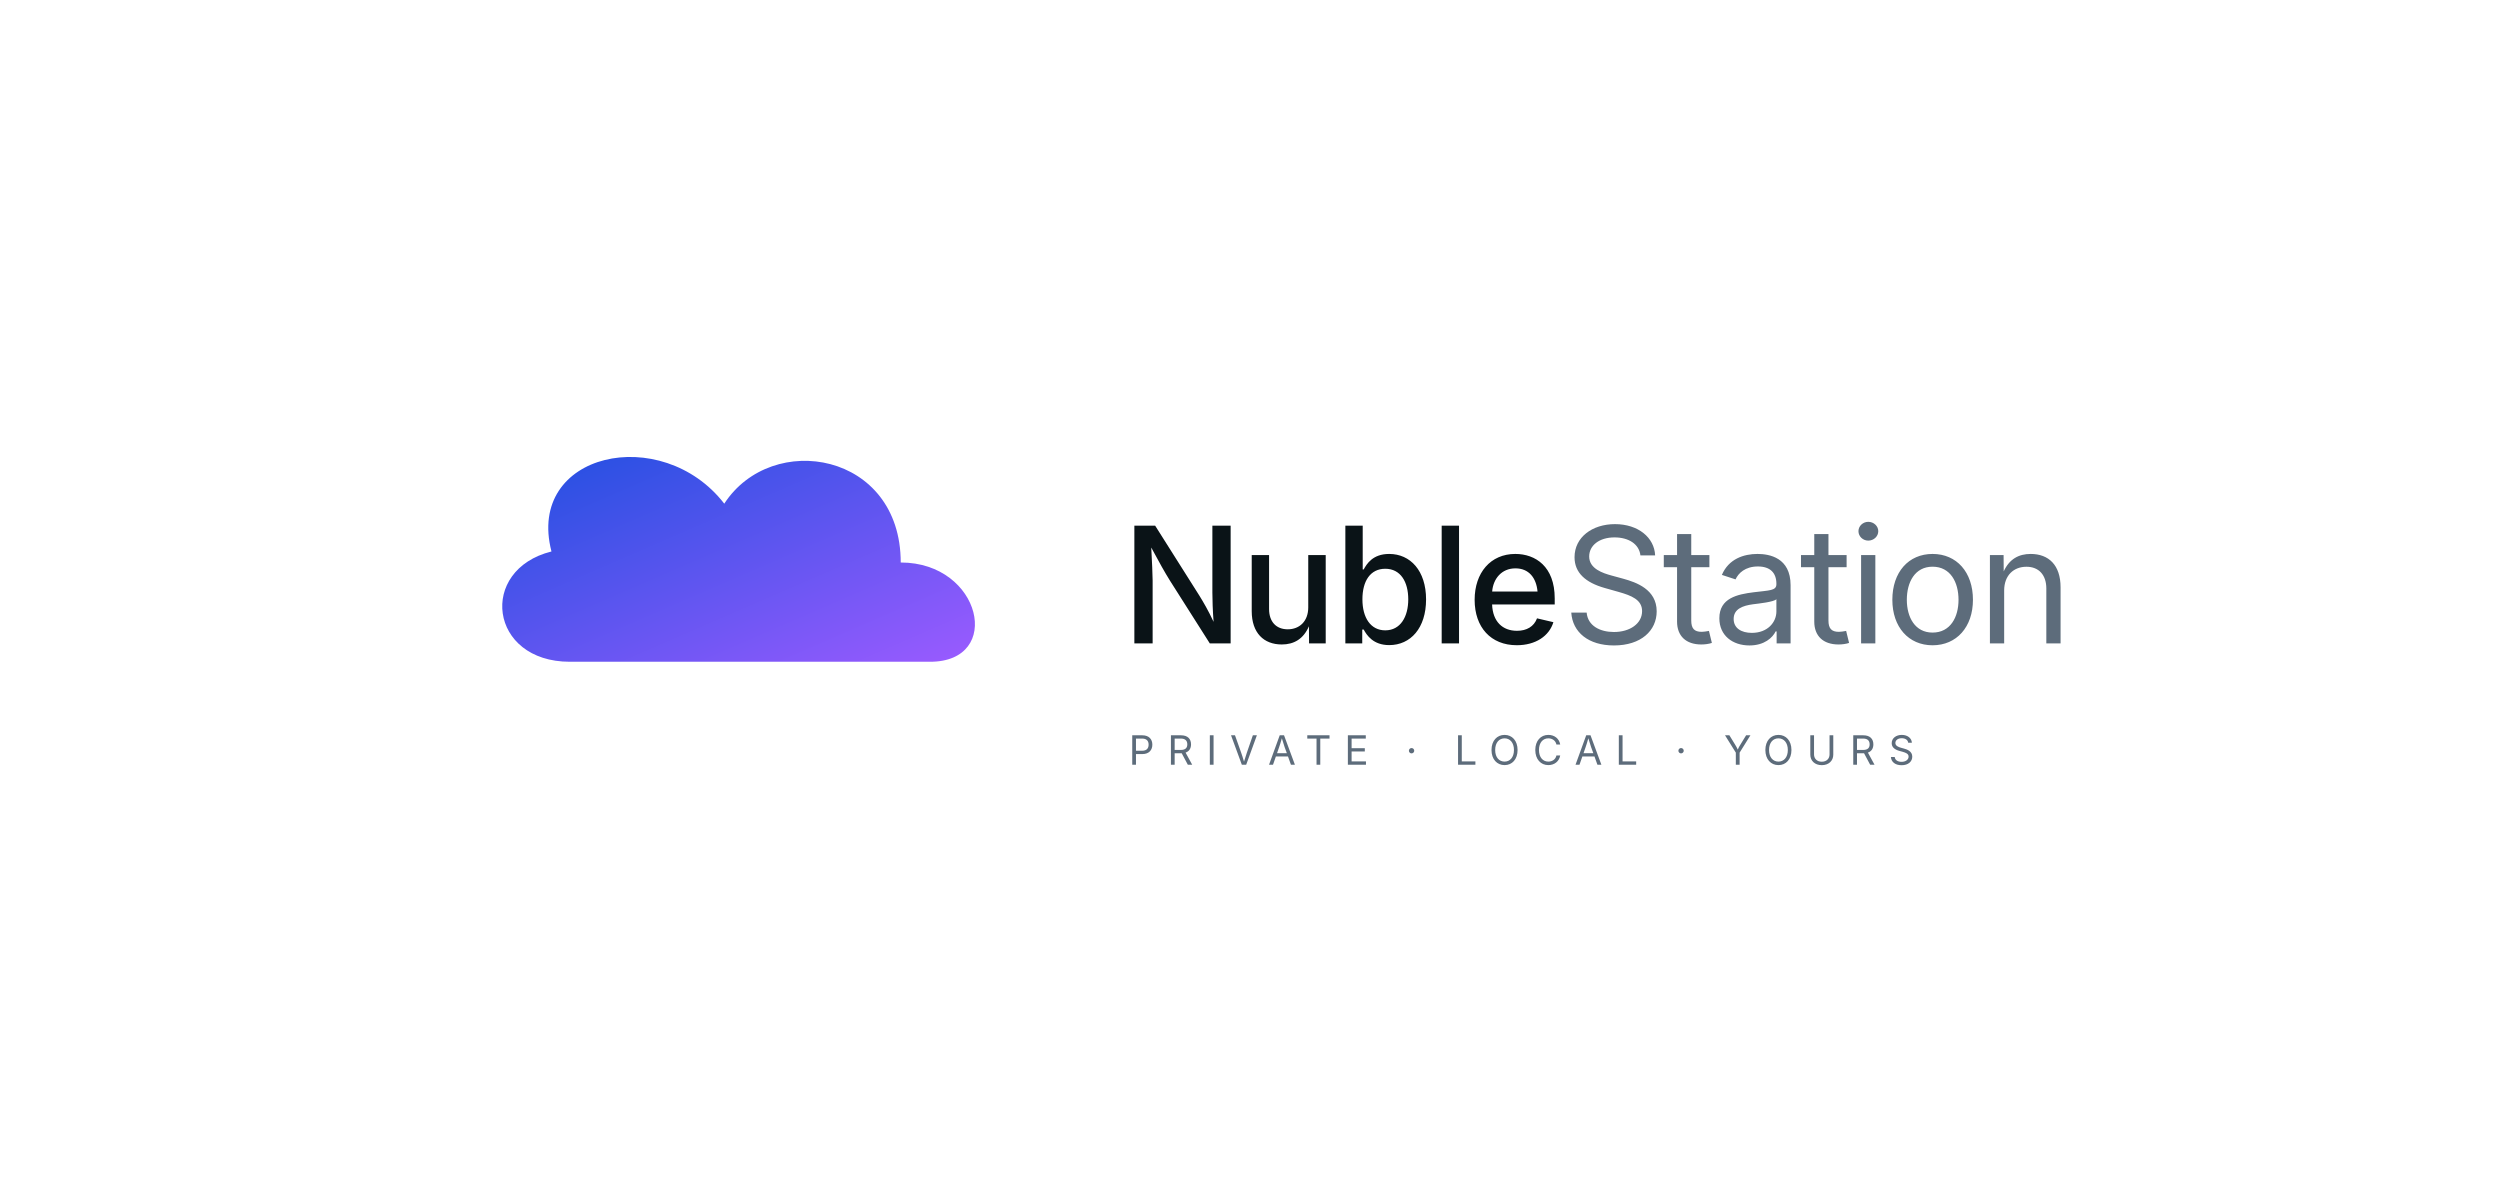
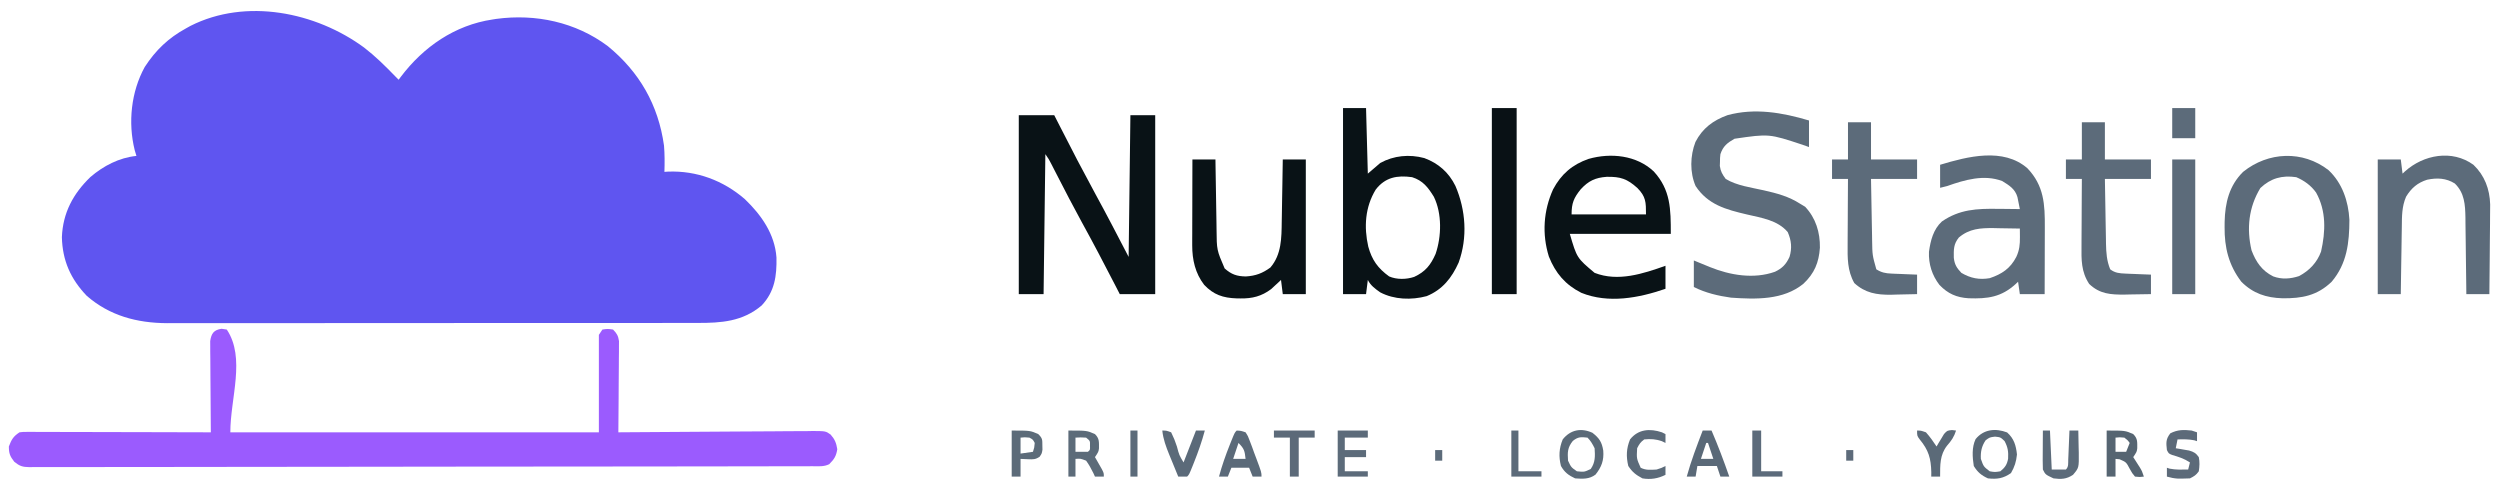
- <svg xmlns="http://www.w3.org/2000/svg" width="680" height="320" viewBox="0 0 680 320">
-   <defs>
-     <linearGradient id="g1" x1="0%" y1="0%" x2="100%" y2="100%">
-       <stop offset="0%" stop-color="#1F4FE0" />
-       <stop offset="100%" stop-color="#9B5BFF" />
-     </linearGradient>
-   </defs>
-   <g transform="translate(125, 105)">
-     <path d="M 30 75 C 8 75, 5 50, 25 45 C 18 18, 55 10, 72 32 C 85 12, 120 18, 120 48 C 142 48, 148 75, 128 75 Z" fill="url(#g1)" />
-     <line x1="5" y1="98" x2="148" y2="98" stroke="url(#g1)" stroke-width="6" stroke-linecap="round" />
-     <line x1="40" y1="78" x2="40" y2="98" stroke="url(#g1)" stroke-width="3" stroke-linecap="round" />
-     <line x1="110" y1="78" x2="110" y2="98" stroke="url(#g1)" stroke-width="3" stroke-linecap="round" />
-   </g>
-   <text x="305" y="175" style="font-family: -apple-system, system-ui, sans-serif; font-size: 44px; font-weight: 500; letter-spacing: -1px; fill: #0a1317;">Nuble<tspan style="font-weight: 400; fill: #5d6c7b;">Station</tspan>
-   </text>
-   <text x="307" y="208" style="font-family: -apple-system, system-ui, sans-serif; font-size: 11px; letter-spacing: 3.5px; fill: #5d6c7b;">PRIVATE · LOCAL · YOURS</text>
+ <svg xmlns="http://www.w3.org/2000/svg" version="1.1" width="1411" height="281">
+   <path d="M0 0 C6.33 4.88 11.913 10.393 17.461 16.133 C18.121 16.793 18.781 17.453 19.461 18.133 C20.08 17.297 20.08 17.297 20.711 16.445 C33.471 -0.416 51.168 -12.702 72.461 -15.867 C73.149 -15.977 73.838 -16.086 74.547 -16.199 C96.77 -19.208 119.385 -14.39 137.461 -0.867 C155.371 13.745 166.009 32.327 169.227 55.297 C169.636 60.245 169.619 65.173 169.461 70.133 C170.153 70.086 170.845 70.04 171.559 69.992 C187.684 69.397 202.65 74.976 214.836 85.508 C224.146 94.456 231.746 105.176 232.699 118.453 C232.902 128.846 231.737 137.662 224.348 145.535 C213.616 154.622 201.582 155.435 188.09 155.394 C186.773 155.397 185.455 155.401 184.097 155.405 C180.464 155.415 176.831 155.413 173.198 155.409 C169.27 155.406 165.342 155.415 161.415 155.423 C153.728 155.436 146.042 155.438 138.356 155.435 C132.105 155.433 125.854 155.435 119.603 155.439 C118.711 155.44 117.82 155.441 116.902 155.441 C115.092 155.442 113.282 155.444 111.471 155.445 C94.506 155.456 77.541 155.454 60.576 155.447 C45.076 155.442 29.576 155.454 14.077 155.473 C-1.859 155.492 -17.795 155.5 -33.731 155.496 C-42.669 155.495 -51.608 155.497 -60.546 155.511 C-68.157 155.523 -75.767 155.524 -83.378 155.512 C-87.256 155.506 -91.134 155.505 -95.013 155.517 C-98.572 155.528 -102.131 155.525 -105.69 155.511 C-107.569 155.507 -109.447 155.518 -111.325 155.529 C-128.251 155.423 -143.628 151.346 -156.539 140.133 C-165.669 130.635 -170.316 120.169 -170.609 106.965 C-170.051 93.223 -164.267 82.492 -154.539 73.07 C-147.15 66.734 -138.265 62.11 -128.539 61.133 C-128.861 60.054 -129.184 58.975 -129.516 57.863 C-133.372 42.338 -131.535 24.878 -123.852 10.945 C-117.674 1.432 -110.492 -5.438 -100.539 -10.867 C-99.71 -11.329 -98.881 -11.79 -98.027 -12.266 C-66.668 -28.113 -27.301 -20.076 0 0 Z " fill="#5F55F0" transform="translate(205.5391,26.86719)" />
+   <path d="M0 0 C0.969 0.144 1.939 0.289 2.938 0.438 C13.668 16.533 4.938 39.093 4.938 58.438 C73.578 58.438 142.218 58.438 212.938 58.438 C212.938 40.288 212.938 22.137 212.938 3.438 C213.597 2.447 214.257 1.458 214.938 0.438 C217.875 0 217.875 0 220.938 0.438 C223.066 2.59 223.869 3.957 224.298 6.969 C224.292 7.919 224.285 8.869 224.278 9.849 C224.278 10.929 224.278 12.01 224.277 13.124 C224.262 14.284 224.246 15.445 224.23 16.641 C224.226 17.834 224.222 19.026 224.218 20.256 C224.201 24.066 224.163 27.877 224.125 31.688 C224.11 34.271 224.096 36.854 224.084 39.438 C224.051 45.771 224.001 52.104 223.938 58.438 C224.541 58.432 225.145 58.426 225.766 58.421 C240.456 58.288 255.145 58.189 269.834 58.127 C276.938 58.096 284.042 58.054 291.145 57.985 C297.999 57.919 304.852 57.884 311.706 57.868 C314.322 57.857 316.939 57.835 319.556 57.803 C323.217 57.76 326.876 57.754 330.538 57.756 C331.623 57.735 332.709 57.713 333.827 57.691 C340.956 57.75 340.956 57.75 343.73 59.694 C346.122 62.394 346.938 64.441 347.5 68 C346.852 71.961 345.75 73.625 342.938 76.438 C339.946 77.933 336.88 77.58 333.599 77.575 C332.446 77.578 332.446 77.578 331.269 77.583 C328.665 77.59 326.061 77.591 323.457 77.591 C321.582 77.595 319.707 77.6 317.832 77.605 C312.659 77.617 307.485 77.622 302.312 77.627 C296.74 77.633 291.169 77.644 285.598 77.655 C272.133 77.68 258.668 77.694 245.204 77.707 C241.403 77.711 237.603 77.715 233.802 77.719 C210.221 77.744 186.64 77.766 163.058 77.779 C157.594 77.782 152.129 77.785 146.664 77.788 C145.985 77.788 145.306 77.788 144.607 77.789 C122.587 77.801 100.567 77.832 78.547 77.874 C55.277 77.917 32.007 77.943 8.737 77.949 C-3.953 77.952 -16.642 77.964 -29.331 77.997 C-40.134 78.025 -50.938 78.036 -61.741 78.025 C-67.257 78.019 -72.772 78.022 -78.288 78.047 C-83.333 78.069 -88.377 78.069 -93.423 78.05 C-95.252 78.047 -97.081 78.053 -98.91 78.068 C-101.39 78.087 -103.867 78.075 -106.347 78.056 C-107.063 78.068 -107.779 78.081 -108.517 78.094 C-112.358 78.028 -113.953 77.526 -116.982 75.082 C-119.415 71.989 -120.062 70.365 -120.062 66.438 C-118.534 62.463 -117.635 60.819 -114.062 58.438 C-112.007 58.191 -112.007 58.191 -109.602 58.197 C-108.232 58.193 -108.232 58.193 -106.835 58.189 C-105.836 58.196 -104.837 58.203 -103.808 58.21 C-102.754 58.21 -101.7 58.21 -100.614 58.21 C-97.124 58.211 -93.635 58.227 -90.145 58.242 C-87.727 58.246 -85.31 58.249 -82.893 58.251 C-76.526 58.258 -70.159 58.278 -63.792 58.3 C-57.297 58.321 -50.802 58.33 -44.307 58.34 C-31.559 58.361 -18.811 58.395 -6.062 58.438 C-6.072 57.436 -6.072 57.436 -6.083 56.414 C-6.149 49.472 -6.194 42.529 -6.227 35.586 C-6.242 32.994 -6.263 30.402 -6.289 27.811 C-6.325 24.087 -6.342 20.364 -6.355 16.641 C-6.371 15.48 -6.386 14.32 -6.402 13.124 C-6.403 12.043 -6.403 10.962 -6.403 9.849 C-6.413 8.423 -6.413 8.423 -6.423 6.969 C-5.803 2.616 -4.379 0.626 0 0 Z " fill="#9B5BFE" transform="translate(125.0625,185.5625)" />
+   <path d="M0 0 C6.6 0 13.2 0 20 0 C21.088 2.127 22.176 4.254 23.297 6.445 C33.085 25.572 33.085 25.572 43.25 44.5 C49.678 56.238 55.826 68.127 62 80 C62.33 53.6 62.66 27.2 63 0 C67.62 0 72.24 0 77 0 C77 33.33 77 66.66 77 101 C70.4 101 63.8 101 57 101 C56.129 99.306 55.257 97.612 54.359 95.867 C48.223 83.969 42.027 72.12 35.564 60.395 C30.733 51.593 26.127 42.676 21.543 33.744 C20.98 32.649 20.416 31.554 19.836 30.426 C19.336 29.45 18.837 28.475 18.322 27.47 C16.975 24.859 16.975 24.859 15 22 C14.67 48.07 14.34 74.14 14 101 C9.38 101 4.76 101 0 101 C0 67.67 0 34.34 0 0 Z " fill="#091216" transform="translate(575,65)" />
+   <path d="M0 0 C4.29 0 8.58 0 13 0 C13.33 12.21 13.66 24.42 14 37 C16.31 35.02 18.62 33.04 21 31 C28.588 26.768 37.506 25.958 45.875 28.215 C53.845 31.16 59.706 36.33 63.445 43.941 C69.301 57.576 70.393 73.069 65.258 87.199 C61.379 95.837 56.151 102.484 47.211 106.141 C38.642 108.434 28.887 108.159 21 104 C18.173 102.02 15.575 100.149 14 97 C13.67 99.64 13.34 102.28 13 105 C8.71 105 4.42 105 0 105 C0 70.35 0 35.7 0 0 Z M18.469 45.984 C12.439 55.87 11.751 67.111 14.25 78.188 C16.325 85.794 19.705 90.41 26 95 C30.325 96.874 35.717 96.761 40.156 95.281 C46.442 92.373 49.472 88.621 52.25 82.312 C55.627 72.422 55.918 59.562 51.27 50.051 C47.968 44.717 45.13 40.95 39 39 C30.59 37.806 23.817 39.054 18.469 45.984 Z " fill="#091216" transform="translate(758,61)" />
+   <path d="M0 0 C0 4.95 0 9.9 0 15 C-1.155 14.588 -2.31 14.175 -3.5 13.75 C-22.548 7.456 -22.548 7.456 -42.062 10.312 C-46.145 12.657 -48.497 14.491 -50 19 C-50.233 21.117 -50.233 21.117 -50.25 23.375 C-50.276 24.125 -50.302 24.875 -50.328 25.648 C-49.898 28.734 -48.868 30.517 -47 33 C-40.699 36.815 -32.55 37.824 -25.438 39.438 C-18.088 41.11 -11.403 42.861 -5 47 C-4.072 47.557 -3.144 48.114 -2.188 48.688 C3.83 55.049 6.299 63.192 6.152 71.82 C5.566 80.212 3.074 86.276 -3.125 92.125 C-14.527 101.488 -30.077 100.956 -44 100 C-51.287 98.987 -58.407 97.297 -65 94 C-65 89.05 -65 84.1 -65 79 C-64.01 79.41 -63.02 79.82 -62 80.242 C-60.667 80.787 -59.333 81.331 -58 81.875 C-57.352 82.144 -56.703 82.414 -56.035 82.691 C-44.56 87.35 -31.176 89.65 -19.188 85.375 C-15.08 83.391 -12.938 81.214 -11 77 C-9.497 72.061 -9.942 67.689 -12 63 C-17.679 56.247 -26.791 54.977 -35.051 53.039 C-46.785 50.285 -57.011 47.575 -64 37 C-67.332 29.322 -67.101 19.912 -64.094 12.129 C-60.116 4.387 -54.087 -0.08 -46 -3 C-30.602 -7.201 -15.033 -4.469 0 0 Z " fill="#5C6B7A" transform="translate(1021,68)" />
+   <path d="M0 0 C9.403 9.88 9.881 20.369 9.816 33.418 C9.815 34.496 9.814 35.573 9.812 36.684 C9.807 40.107 9.794 43.53 9.781 46.953 C9.776 49.282 9.772 51.611 9.768 53.939 C9.757 59.632 9.739 65.324 9.719 71.016 C5.099 71.016 0.479 71.016 -4.281 71.016 C-4.776 67.551 -4.776 67.551 -5.281 64.016 C-5.694 64.414 -6.106 64.812 -6.531 65.223 C-14.71 72.726 -22.416 73.729 -33.203 73.359 C-40.048 72.922 -44.899 70.781 -49.656 65.828 C-53.834 60.398 -55.873 54.003 -55.57 47.125 C-54.699 40.768 -53.108 34.461 -48.281 30.016 C-38.294 23.143 -28.568 22.72 -16.719 22.891 C-15.519 22.9 -14.32 22.909 -13.084 22.918 C-10.15 22.941 -7.215 22.974 -4.281 23.016 C-4.56 21.574 -4.85 20.134 -5.145 18.695 C-5.305 17.893 -5.465 17.091 -5.63 16.265 C-6.976 11.616 -10.28 9.634 -14.219 7.203 C-24.515 3.317 -35.413 6.515 -45.281 10.016 C-46.601 10.346 -47.921 10.676 -49.281 11.016 C-49.281 6.726 -49.281 2.436 -49.281 -1.984 C-33.809 -6.656 -13.65 -11.873 0 0 Z M-38.719 39.078 C-41.713 42.791 -41.622 45.824 -41.555 50.473 C-41.144 54.288 -39.908 56.254 -37.281 59.016 C-32.079 62.076 -27.186 63.024 -21.281 62.016 C-14.41 59.711 -9.616 56.51 -6.281 50.016 C-4.481 46.158 -4.201 43.008 -4.238 38.816 C-4.244 37.917 -4.251 37.018 -4.257 36.091 C-4.265 35.406 -4.273 34.721 -4.281 34.016 C-8.114 33.928 -11.947 33.875 -15.781 33.828 C-16.859 33.803 -17.937 33.778 -19.047 33.752 C-26.539 33.683 -32.769 34.043 -38.719 39.078 Z " fill="#5C6B7A" transform="translate(1144.281,94.98438)" />
+   <path d="M0 0 C9.569 10.456 9.625 21.238 9.625 35.25 C-9.185 35.25 -27.995 35.25 -47.375 35.25 C-43.377 48.854 -43.377 48.854 -33.375 57.25 C-20.199 62.417 -6.076 57.771 6.625 53.25 C6.625 57.54 6.625 61.83 6.625 66.25 C-8.41 71.429 -25.56 74.704 -40.898 68.504 C-49.894 63.95 -55.456 57.445 -59.188 48.062 C-63.134 35.393 -62.267 22.183 -56.812 10.125 C-52.251 1.533 -45.957 -3.881 -36.77 -7.07 C-24.218 -10.633 -9.753 -9.159 0 0 Z M-41.25 10.125 C-45.149 14.984 -46.375 17.911 -46.375 24.25 C-32.515 24.25 -18.655 24.25 -4.375 24.25 C-4.375 17.325 -4.425 14.23 -9.25 9.355 C-15.014 4.153 -18.772 2.924 -26.527 3.047 C-32.984 3.507 -36.861 5.339 -41.25 10.125 Z " fill="#091216" transform="translate(933.375,96.75)" />
+   <path d="M0 0 C7.785 7.288 11.239 17.553 11.812 28 C11.787 40.937 10.46 52.787 1.812 63 C-6.336 70.873 -14.989 72.465 -25.947 72.352 C-35.156 72.058 -42.551 69.651 -49.188 63 C-56.288 53.699 -58.753 43.669 -58.625 32.125 C-58.617 31.162 -58.61 30.199 -58.602 29.207 C-58.354 18.47 -56.039 8.765 -48.188 1 C-33.985 -10.423 -14.555 -11.26 0 0 Z M-38.438 10.125 C-45.001 20.907 -46.306 32.941 -43.422 45.273 C-40.941 51.83 -37.578 56.805 -31.188 60 C-26.28 61.799 -21.463 61.418 -16.562 59.812 C-10.782 56.708 -6.467 52.213 -4.188 46 C-1.619 34.659 -1.175 23.11 -6.984 12.684 C-9.834 8.696 -13.684 5.902 -18.188 4 C-26.195 2.829 -32.558 4.572 -38.438 10.125 Z " fill="#5C6B7A" transform="translate(1314.188,96)" />
+   <path d="M0 0 C4.29 0 8.58 0 13 0 C13.02 1.402 13.04 2.803 13.06 4.248 C13.137 9.485 13.225 14.722 13.317 19.958 C13.355 22.218 13.39 24.478 13.422 26.738 C13.468 30 13.526 33.262 13.586 36.523 C13.597 37.522 13.609 38.52 13.621 39.549 C13.725 51.122 13.725 51.122 18.188 61.5 C22.003 64.891 25.092 65.964 30.203 66.027 C35.754 65.659 39.498 64.266 44 61 C50.311 53.665 50.303 44.302 50.414 35.059 C50.433 34.05 50.453 33.042 50.473 32.003 C50.532 28.815 50.579 25.626 50.625 22.438 C50.663 20.262 50.702 18.087 50.742 15.912 C50.838 10.608 50.922 5.304 51 0 C55.29 0 59.58 0 64 0 C64 25.08 64 50.16 64 76 C59.71 76 55.42 76 51 76 C50.505 72.04 50.505 72.04 50 68 C49.504 68.471 49.007 68.941 48.496 69.426 C47.477 70.36 47.477 70.36 46.438 71.312 C45.776 71.927 45.115 72.542 44.434 73.176 C39.039 77.22 33.774 78.539 27.125 78.438 C26.424 78.429 25.723 78.421 25 78.412 C17.319 78.163 11.915 76.361 6.625 70.75 C1.602 64.266 -0.132 56.563 -0.114 48.475 C-0.113 47.395 -0.113 46.314 -0.113 45.2 C-0.108 44.045 -0.103 42.89 -0.098 41.699 C-0.096 40.508 -0.095 39.316 -0.093 38.089 C-0.088 34.288 -0.075 30.488 -0.062 26.688 C-0.057 24.109 -0.053 21.53 -0.049 18.951 C-0.038 12.634 -0.021 6.317 0 0 Z " fill="#091216" transform="translate(673,90)" />
+   <path d="M0 0 C6.328 6.04 9.174 13.669 9.454 22.368 C9.453 24.727 9.431 27.086 9.391 29.445 C9.385 30.696 9.379 31.947 9.373 33.236 C9.355 36.528 9.319 39.818 9.275 43.11 C9.233 46.482 9.215 49.854 9.195 53.227 C9.151 59.818 9.082 66.409 9 73 C4.71 73 0.42 73 -4 73 C-4.015 71.467 -4.029 69.933 -4.044 68.354 C-4.102 62.643 -4.18 56.933 -4.262 51.223 C-4.296 48.755 -4.324 46.288 -4.346 43.82 C-4.38 40.265 -4.432 36.711 -4.488 33.156 C-4.495 32.06 -4.501 30.964 -4.508 29.835 C-4.647 22.529 -4.997 15.928 -10.5 10.562 C-15.45 7.469 -20.485 7.284 -26.09 8.426 C-31.514 10.123 -35.044 13.152 -38 18 C-40.468 23.681 -40.347 29.219 -40.414 35.305 C-40.433 36.384 -40.453 37.463 -40.473 38.575 C-40.532 42.008 -40.579 45.441 -40.625 48.875 C-40.663 51.208 -40.702 53.542 -40.742 55.875 C-40.838 61.583 -40.922 67.292 -41 73 C-45.29 73 -49.58 73 -54 73 C-54 47.92 -54 22.84 -54 -3 C-49.71 -3 -45.42 -3 -41 -3 C-40.67 -0.36 -40.34 2.28 -40 5 C-39.576 4.602 -39.152 4.203 -38.715 3.793 C-28.228 -5.679 -12.09 -8.764 0 0 Z " fill="#5C6B7A" transform="translate(1396,93)" />
+   <path d="M0 0 C4.29 0 8.58 0 13 0 C13 6.93 13 13.86 13 21 C21.58 21 30.16 21 39 21 C39 24.63 39 28.26 39 32 C30.42 32 21.84 32 13 32 C13.097 38.138 13.2 44.276 13.317 50.414 C13.356 52.501 13.39 54.587 13.422 56.673 C13.468 59.679 13.526 62.685 13.586 65.691 C13.597 66.618 13.609 67.544 13.621 68.498 C13.737 73.659 14.026 78.194 16 83 C18.695 85.067 21.21 85.279 24.547 85.414 C25.391 85.453 26.236 85.491 27.105 85.531 C27.978 85.562 28.851 85.593 29.75 85.625 C30.638 85.664 31.526 85.702 32.441 85.742 C34.627 85.836 36.814 85.919 39 86 C39 89.63 39 93.26 39 97 C35.166 97.081 31.334 97.141 27.5 97.188 C26.422 97.213 25.345 97.238 24.234 97.264 C16.319 97.336 10.096 96.962 4.125 91.25 C-0.419 84.301 -0.276 77.663 -0.195 69.598 C-0.192 68.52 -0.19 67.442 -0.187 66.332 C-0.176 62.909 -0.15 59.486 -0.125 56.062 C-0.115 53.734 -0.106 51.405 -0.098 49.076 C-0.076 43.384 -0.041 37.692 0 32 C-2.97 32 -5.94 32 -9 32 C-9 28.37 -9 24.74 -9 21 C-6.03 21 -3.06 21 0 21 C0 14.07 0 7.14 0 0 Z " fill="#5C6B7A" transform="translate(1175,69)" />
+   <path d="M0 0 C4.29 0 8.58 0 13 0 C13 6.93 13 13.86 13 21 C21.58 21 30.16 21 39 21 C39 24.63 39 28.26 39 32 C30.42 32 21.84 32 13 32 C13.097 37.817 13.2 43.633 13.317 49.45 C13.355 51.425 13.39 53.401 13.422 55.377 C13.468 58.229 13.526 61.081 13.586 63.934 C13.597 64.806 13.609 65.678 13.621 66.577 C13.752 74.991 13.752 74.991 16 83 C18.874 84.822 21.172 85.277 24.547 85.414 C25.391 85.453 26.236 85.491 27.105 85.531 C27.978 85.562 28.851 85.593 29.75 85.625 C30.638 85.664 31.526 85.702 32.441 85.742 C34.627 85.836 36.814 85.919 39 86 C39 89.63 39 93.26 39 97 C35.187 97.109 31.377 97.188 27.562 97.25 C26.493 97.284 25.424 97.317 24.322 97.352 C16.226 97.451 9.66 96.378 3.562 90.75 C-0.392 83.791 -0.275 76.503 -0.195 68.719 C-0.192 67.665 -0.19 66.611 -0.187 65.525 C-0.176 62.183 -0.151 58.842 -0.125 55.5 C-0.115 53.224 -0.106 50.948 -0.098 48.672 C-0.076 43.114 -0.041 37.557 0 32 C-2.97 32 -5.94 32 -9 32 C-9 28.37 -9 24.74 -9 21 C-6.03 21 -3.06 21 0 21 C0 14.07 0 7.14 0 0 Z " fill="#5C6B7A" transform="translate(1043,69)" />
+   <path d="M0 0 C4.62 0 9.24 0 14 0 C14 34.65 14 69.3 14 105 C9.38 105 4.76 105 0 105 C0 70.35 0 35.7 0 0 Z " fill="#091115" transform="translate(842,61)" />
+   <path d="M0 0 C4.29 0 8.58 0 13 0 C13 25.08 13 50.16 13 76 C8.71 76 4.42 76 0 76 C0 50.92 0 25.84 0 0 Z " fill="#5C6B7A" transform="translate(1226,90)" />
+   <path d="M0 0 C3.896 3.451 5.019 7.362 5.562 12.438 C5.121 16.555 4.26 19.344 2.188 22.938 C-2.097 25.956 -5.638 26.502 -10.812 25.938 C-14.522 24.251 -16.705 22.407 -18.812 18.938 C-19.583 13.965 -19.993 8.424 -17.793 3.789 C-13.229 -1.864 -6.496 -2.454 0 0 Z M-12.125 4.438 C-14.391 7.794 -15.027 10.953 -14.812 14.938 C-13.281 19.276 -13.281 19.276 -9.812 21.938 C-6.897 22.438 -6.897 22.438 -3.812 21.938 C-1.18 19.79 -0.027 18.147 0.57 14.777 C0.769 10.807 0.448 8.428 -1.438 4.875 C-3.705 2.71 -3.705 2.71 -6.812 2.375 C-9.837 2.745 -9.837 2.745 -12.125 4.438 Z " fill="#5A6977" transform="translate(1132.812,244.0625)" />
+   <path d="M0 0 C3.864 3.005 5.353 5.223 6.125 10.062 C6.574 15.519 5.206 19.305 1.75 23.625 C-1.79 26.28 -5.515 26.042 -9.75 25.75 C-13.402 24.09 -15.795 22.269 -17.75 18.75 C-19.094 13.373 -18.833 8.846 -16.75 3.75 C-12.426 -1.69 -6.39 -2.904 0 0 Z M-11.062 4.625 C-14.061 8.4 -14.076 10.942 -13.75 15.75 C-12.003 19.478 -12.003 19.478 -8.75 21.75 C-4.577 22.178 -4.577 22.178 -0.938 20.438 C1.672 16.729 1.552 13.134 1.25 8.75 C0.094 6.437 -0.924 4.576 -2.75 2.75 C-6.452 2.339 -8.115 2.235 -11.062 4.625 Z " fill="#5B6A78" transform="translate(898.75,244.25)" />
+   <path d="M0 0 C10.444 0 10.444 0 15 2 C17.607 4.607 17.239 6.473 17.266 10.027 C17 12 17 12 15 15 C15.349 15.543 15.699 16.085 16.059 16.645 C16.514 17.36 16.969 18.075 17.438 18.812 C18.116 19.874 18.116 19.874 18.809 20.957 C20 23 20 23 21 26 C18.688 26.277 18.688 26.277 16 26 C14.375 24.066 14.375 24.066 13 21.562 C11.035 17.84 11.035 17.84 7.312 16.215 C6.549 16.144 5.786 16.073 5 16 C5 19.3 5 22.6 5 26 C3.35 26 1.7 26 0 26 C0 17.42 0 8.84 0 0 Z M5 4 C5 6.64 5 9.28 5 12 C6.98 12 8.96 12 11 12 C11.66 10.35 12.32 8.7 13 7 C11.815 5.396 11.815 5.396 10 4 C7.374 3.749 7.374 3.749 5 4 Z " fill="#566572" transform="translate(1189,243)" />
+   <path d="M0 0 C10.444 0 10.444 0 15 2 C17.607 4.607 17.239 6.473 17.266 10.027 C17 12 17 12 15 15 C15.361 15.626 15.722 16.253 16.094 16.898 C16.79 18.124 16.79 18.124 17.5 19.375 C17.964 20.187 18.428 20.999 18.906 21.836 C20 24 20 24 20 26 C18.35 26 16.7 26 15 26 C14.709 25.362 14.417 24.724 14.117 24.066 C12.874 21.561 11.651 19.26 10 17 C6.841 15.787 6.841 15.787 4 16 C4 19.3 4 22.6 4 26 C2.68 26 1.36 26 0 26 C0 17.42 0 8.84 0 0 Z M4 4 C4 6.64 4 9.28 4 12 C6.333 12.042 8.667 12.041 11 12 C12.27 10.947 12.27 10.947 12.188 8.562 C12.268 5.833 12.268 5.833 10 4 C6.917 3.833 6.917 3.833 4 4 Z " fill="#5C6B79" transform="translate(603,243)" />
+   <path d="M0 0 C1.32 0 2.64 0 4 0 C4.33 7.26 4.66 14.52 5 22 C7.64 22 10.28 22 13 22 C14.618 20.382 14.223 18.544 14.316 16.309 C14.358 15.364 14.4 14.42 14.443 13.447 C14.502 11.957 14.502 11.957 14.562 10.438 C14.606 9.44 14.649 8.443 14.693 7.416 C14.8 4.944 14.902 2.472 15 0 C16.65 0 18.3 0 20 0 C20.088 3.229 20.141 6.458 20.188 9.688 C20.213 10.6 20.238 11.512 20.264 12.451 C20.357 21.032 20.357 21.032 17 25 C13.297 27.469 10.295 27.561 6 27 C1.431 24.861 1.431 24.861 0 22 C-0.084 20.333 -0.107 18.662 -0.098 16.992 C-0.094 16.006 -0.091 15.02 -0.088 14.004 C-0.08 12.971 -0.071 11.939 -0.062 10.875 C-0.058 9.835 -0.053 8.794 -0.049 7.723 C-0.037 5.148 -0.021 2.574 0 0 Z " fill="#5C6B7A" transform="translate(1153,243)" />
+   <path d="M0 0 C1.65 0 3.3 0 5 0 C8.684 8.56 11.941 17.202 15 26 C13.35 26 11.7 26 10 26 C9.34 24.02 8.68 22.04 8 20 C4.37 20 0.74 20 -3 20 C-3.33 21.98 -3.66 23.96 -4 26 C-5.65 26 -7.3 26 -9 26 C-6.567 17.122 -3.292 8.586 0 0 Z M2 7 C1.01 9.97 0.02 12.94 -1 16 C1.31 16 3.62 16 6 16 C5.01 13.03 4.02 10.06 3 7 C2.67 7 2.34 7 2 7 Z " fill="#5A6978" transform="translate(961,243)" />
+   <path d="M0 0 C2.409 0.121 2.409 0.121 5 1 C6.394 3.193 6.394 3.193 7.457 6.059 C8.042 7.597 8.042 7.597 8.639 9.166 C9.22 10.785 9.22 10.785 9.812 12.438 C10.219 13.513 10.626 14.589 11.045 15.697 C14 23.609 14 23.609 14 26 C12.35 26 10.7 26 9 26 C8.34 24.35 7.68 22.7 7 21 C3.7 21 0.4 21 -3 21 C-3.99 23.475 -3.99 23.475 -5 26 C-6.65 26 -8.3 26 -10 26 C-8.342 19.82 -6.248 13.873 -3.875 7.938 C-3.609 7.27 -3.344 6.603 -3.07 5.916 C-1.131 1.131 -1.131 1.131 0 0 Z M1 7 C0.01 9.97 -0.98 12.94 -2 16 C0.31 16 2.62 16 5 16 C4.504 11.532 4.31 10.31 1 7 Z " fill="#5B6A79" transform="translate(698,243)" />
+   <path d="M0 0 C0.99 0.33 1.98 0.66 3 1 C3 2.65 3 4.3 3 6 C2.484 5.835 1.969 5.67 1.438 5.5 C-1.734 4.85 -4.772 4.938 -8 5 C-8.33 6.65 -8.66 8.3 -9 10 C-7.969 10.164 -7.969 10.164 -6.918 10.332 C-6.017 10.491 -5.116 10.649 -4.188 10.812 C-3.294 10.963 -2.401 11.114 -1.48 11.27 C1.25 12.074 2.352 12.698 4 15 C4.556 17.703 4.432 20.279 4 23 C2.457 25.175 1.363 25.818 -1 27 C-2.456 27.096 -3.916 27.13 -5.375 27.125 C-6.146 27.128 -6.917 27.13 -7.711 27.133 C-9.933 27.004 -11.866 26.614 -14 26 C-14 24.35 -14 22.7 -14 21 C-13.505 21.165 -13.01 21.33 -12.5 21.5 C-8.966 22.207 -5.603 22.06 -2 22 C-1.67 20.68 -1.34 19.36 -1 18 C-4.295 15.803 -7.28 14.9 -11.039 13.781 C-13 13 -13 13 -14 11 C-14.454 6.914 -14.669 4.842 -12.062 1.562 C-7.97 -0.526 -4.514 -0.516 0 0 Z " fill="#5C6A79" transform="translate(1237,243)" />
+   <path d="M0 0 C5.61 0 11.22 0 17 0 C17 1.32 17 2.64 17 4 C12.71 4 8.42 4 4 4 C4 6.31 4 8.62 4 11 C7.96 11 11.92 11 16 11 C16 12.32 16 13.64 16 15 C12.04 15 8.08 15 4 15 C4 17.64 4 20.28 4 23 C8.29 23 12.58 23 17 23 C17 23.99 17 24.98 17 26 C11.39 26 5.78 26 0 26 C0 17.42 0 8.84 0 0 Z " fill="#5C6B7A" transform="translate(755,243)" />
+   <path d="M0 0 C10.444 0 10.444 0 15 2 C17.415 4.415 17.296 5.127 17.312 8.438 C17.329 9.22 17.346 10.002 17.363 10.809 C17 13 17 13 15.773 14.773 C13.476 16.362 12.078 16.308 9.312 16.188 C7.178 16.095 7.178 16.095 5 16 C5 19.3 5 22.6 5 26 C3.35 26 1.7 26 0 26 C0 17.42 0 8.84 0 0 Z M5 4 C5 6.97 5 9.94 5 13 C8.465 12.505 8.465 12.505 12 12 C12.77 9.655 12.77 9.655 13 7 C11.98 5.063 11.98 5.063 10 4 C7.374 3.749 7.374 3.749 5 4 Z " fill="#5C6B79" transform="translate(571,243)" />
+   <path d="M0 0 C2.297 0 2.297 0 5 1 C6.352 3.727 7.334 6.133 8.25 9 C9.532 13.87 9.532 13.87 12 18 C14.31 12.06 16.62 6.12 19 0 C20.65 0 22.3 0 24 0 C22.342 6.18 20.248 12.127 17.875 18.062 C17.476 19.063 17.476 19.063 17.07 20.084 C15.131 24.869 15.131 24.869 14 26 C12.334 26.041 10.666 26.043 9 26 C7.677 22.796 6.369 19.586 5.062 16.375 C4.689 15.471 4.316 14.568 3.932 13.637 C2.092 9.097 0.515 4.917 0 0 Z " fill="#5B6A79" transform="translate(656,243)" />
+   <path d="M0 0 C0.66 0.33 1.32 0.66 2 1 C2 2.65 2 4.3 2 6 C0.979 5.505 0.979 5.505 -0.062 5 C-3.592 3.798 -6.293 3.657 -10 4 C-12.104 5.543 -12.841 6.681 -14 9 C-14.337 14.826 -14.337 14.826 -12 20 C-8.97 21.515 -6.349 21.17 -3 21 C-0.166 20.103 -0.166 20.103 2 19 C2 20.65 2 22.3 2 24 C-2.228 26.114 -6.341 26.757 -11 26 C-14.752 23.985 -16.636 22.545 -19 19 C-20.274 13.584 -20.093 9.121 -18 4 C-13.368 -1.827 -6.763 -2.254 0 0 Z " fill="#5B6A79" transform="translate(938,244)" />
+   <path d="M0 0 C4.29 0 8.58 0 13 0 C13 5.61 13 11.22 13 17 C8.71 17 4.42 17 0 17 C0 11.39 0 5.78 0 0 Z " fill="#5C6B7A" transform="translate(1226,61)" />
+   <path d="M0 0 C7.59 0 15.18 0 23 0 C23 1.32 23 2.64 23 4 C20.03 4 17.06 4 14 4 C14 11.26 14 18.52 14 26 C12.35 26 10.7 26 9 26 C9 18.74 9 11.48 9 4 C6.03 4 3.06 4 0 4 C0 2.68 0 1.36 0 0 Z " fill="#5C6A79" transform="translate(719,243)" />
+   <path d="M0 0 C2.125 0 2.125 0 5 1 C7.255 3.498 9.143 6.198 11 9 C11.563 8.025 11.563 8.025 12.137 7.031 C12.648 6.196 13.16 5.361 13.688 4.5 C14.436 3.247 14.436 3.247 15.199 1.969 C17 0 17 0 19.707 -0.281 C20.464 -0.188 21.22 -0.096 22 0 C20.893 3.544 19.351 5.768 16.938 8.5 C12.798 13.737 13.02 19.553 13 26 C11.35 26 9.7 26 8 26 C8.009 25.178 8.018 24.355 8.027 23.508 C7.819 15.658 6.516 11.103 1.496 5.023 C0 3 0 3 0 0 Z " fill="#5B6A78" transform="translate(1082,243)" />
+   <path d="M0 0 C1.65 0 3.3 0 5 0 C5 7.59 5 15.18 5 23 C8.96 23 12.92 23 17 23 C17 23.99 17 24.98 17 26 C11.39 26 5.78 26 0 26 C0 17.42 0 8.84 0 0 Z " fill="#5C6B7B" transform="translate(989,243)" />
+   <path d="M0 0 C1.32 0 2.64 0 4 0 C4 7.59 4 15.18 4 23 C8.29 23 12.58 23 17 23 C17 23.99 17 24.98 17 26 C11.39 26 5.78 26 0 26 C0 17.42 0 8.84 0 0 Z " fill="#5C6B7A" transform="translate(853,243)" />
+   <path d="M0 0 C1.32 0 2.64 0 4 0 C4 8.58 4 17.16 4 26 C2.68 26 1.36 26 0 26 C0 17.42 0 8.84 0 0 Z " fill="#5C6B7A" transform="translate(638,243)" />
+   <path d="M0 0 C1.32 0 2.64 0 4 0 C4 1.98 4 3.96 4 6 C2.68 6 1.36 6 0 6 C0 4.02 0 2.04 0 0 Z " fill="#5D6B7A" transform="translate(1042,254)" />
+   <path d="M0 0 C1.32 0 2.64 0 4 0 C4 1.98 4 3.96 4 6 C2.68 6 1.36 6 0 6 C0 4.02 0 2.04 0 0 Z " fill="#5C6B7A" transform="translate(810,254)" />
</svg>
